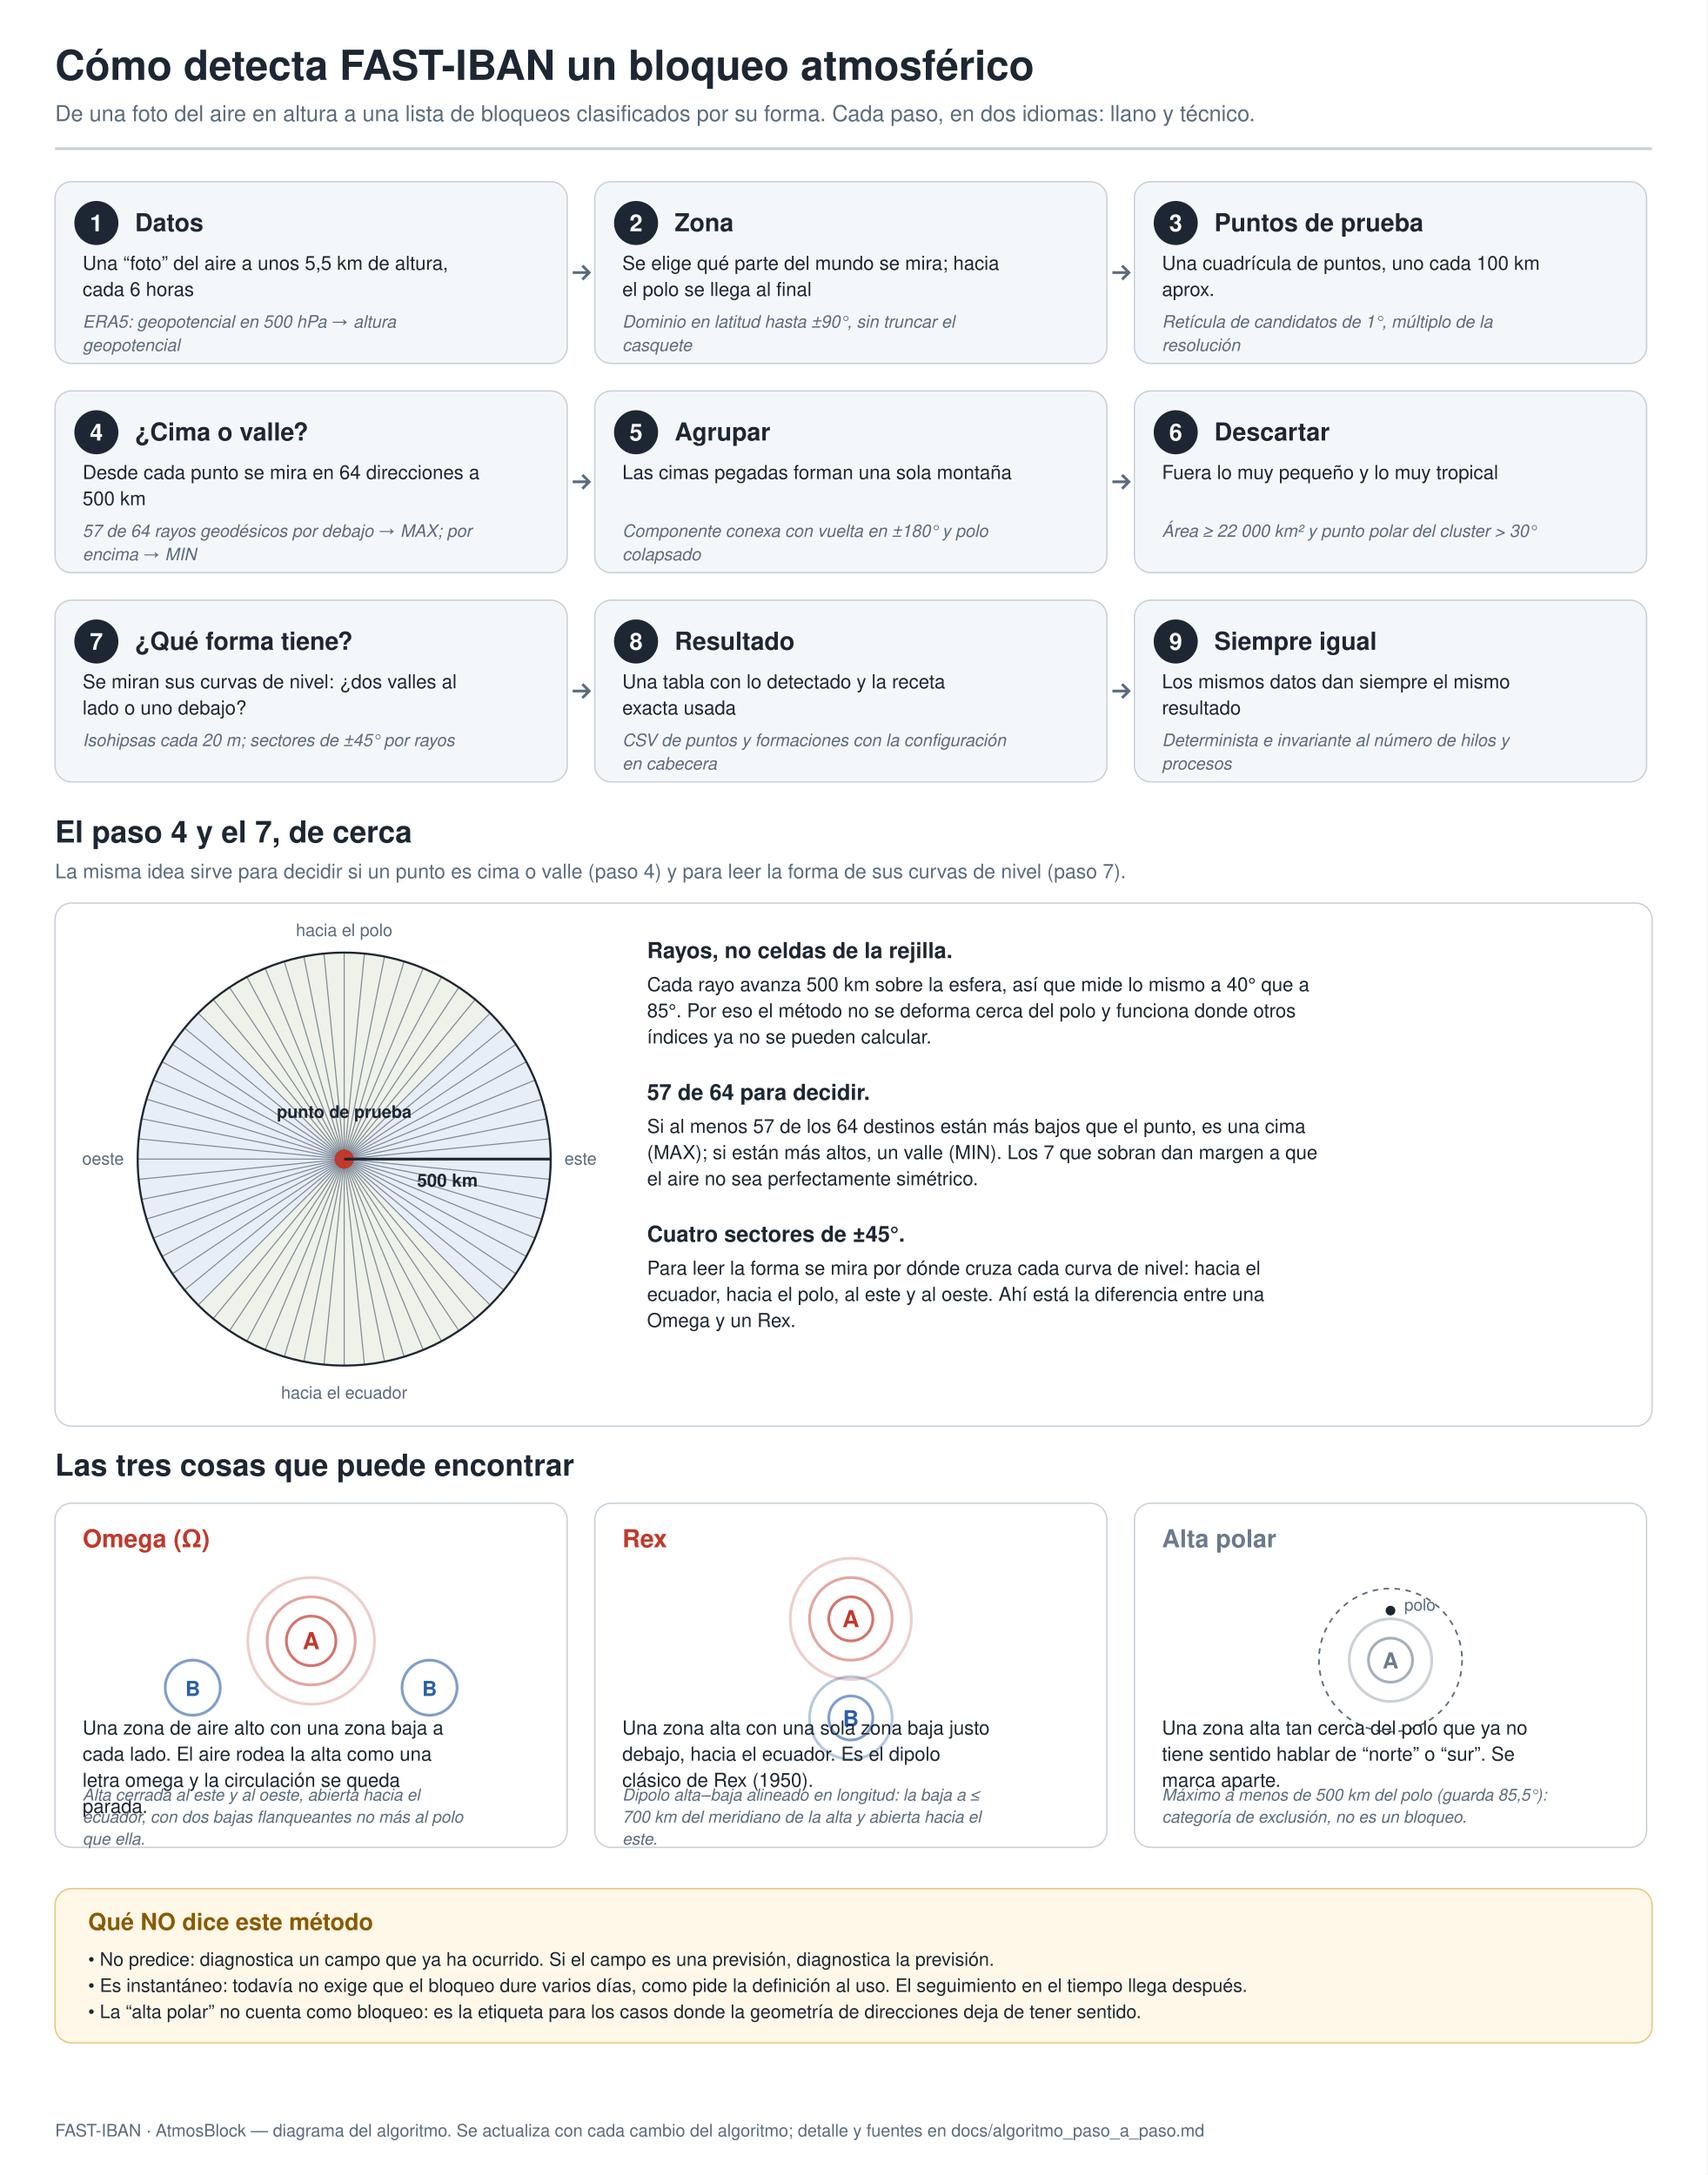
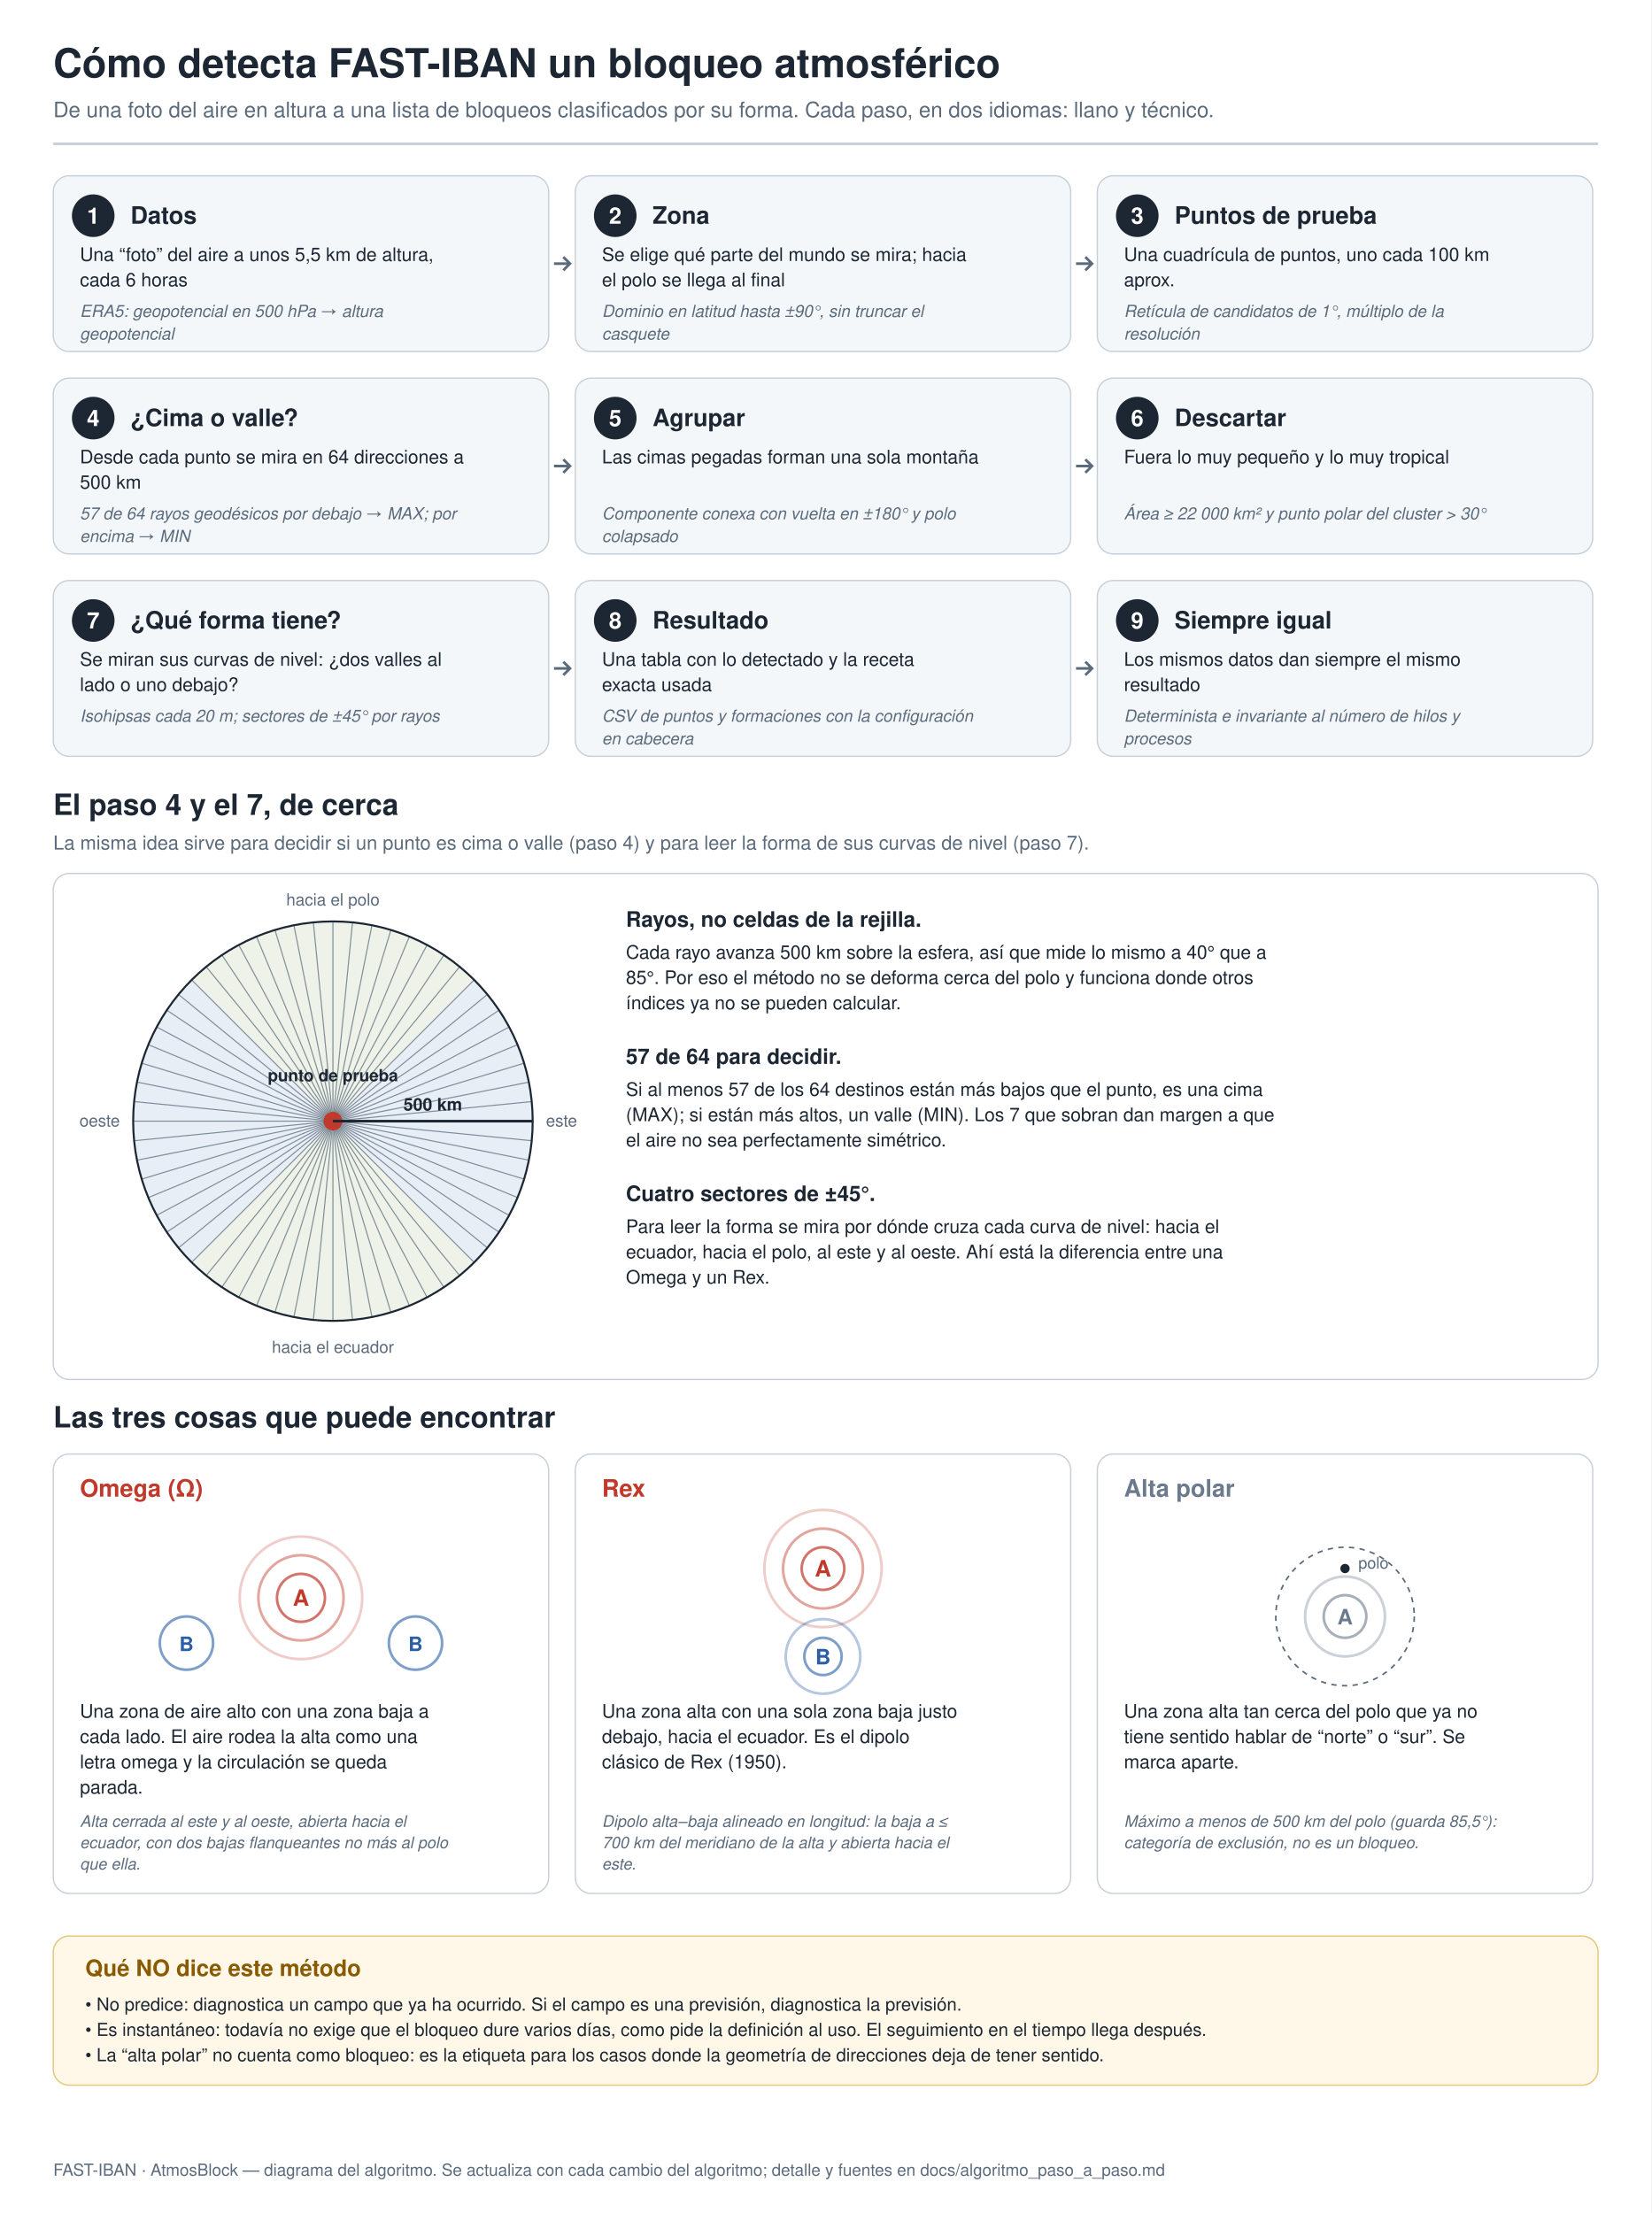
- <svg xmlns="http://www.w3.org/2000/svg" viewBox="0 0 1240 1580" width="1240" height="1580" role="img" aria-label="Cómo funciona FAST-IBAN paso a paso">
-   <rect width="1240" height="1580" fill="#ffffff" />
+ <svg xmlns="http://www.w3.org/2000/svg" viewBox="0 0 1240 1662" width="1240" height="1662" role="img" aria-label="Cómo funciona FAST-IBAN paso a paso">
+   <rect width="1240" height="1662" fill="#ffffff" />
  <text x="40" y="58" font-family="Segoe UI, Helvetica, Arial, sans-serif" font-size="30" fill="#1d2733" font-weight="700" text-anchor="start">Cómo detecta FAST-IBAN un bloqueo atmosférico</text>
  <text x="40" y="88" font-family="Segoe UI, Helvetica, Arial, sans-serif" font-size="16" fill="#5b6b7c" font-weight="400" text-anchor="start">De una foto del aire en altura a una lista de bloqueos clasificados por su forma. Cada paso, en dos idiomas: llano y técnico.</text>
  <line x1="40" y1="108" x2="1200" y2="108" stroke="#c7d0d9" stroke-width="2" />
  <rect x="40" y="132" width="372" height="132" rx="12" fill="#f4f7fa" stroke="#c7d0d9" />
  <circle cx="70" cy="162" r="16" fill="#1d2733" />
  <text x="70" y="168" font-family="Segoe UI, Helvetica, Arial, sans-serif" font-size="17" fill="#ffffff" font-weight="700" text-anchor="middle">1</text>
  <text x="98" y="168" font-family="Segoe UI, Helvetica, Arial, sans-serif" font-size="18" fill="#1d2733" font-weight="600" text-anchor="start">Datos</text>
  <text x="60" y="196" font-family="Segoe UI, Helvetica, Arial, sans-serif" font-size="14" fill="#1d2733" font-weight="400" text-anchor="start">Una “foto” del aire a unos 5,5 km de altura,</text>
  <text x="60" y="215" font-family="Segoe UI, Helvetica, Arial, sans-serif" font-size="14" fill="#1d2733" font-weight="400" text-anchor="start">cada 6 horas</text>
  <text x="60" y="238" font-family="Segoe UI, Helvetica, Arial, sans-serif" font-size="12.5" fill="#5b6b7c" font-weight="400" text-anchor="start" font-style="italic">ERA5: geopotencial en 500 hPa → altura</text>
  <text x="60" y="255" font-family="Segoe UI, Helvetica, Arial, sans-serif" font-size="12.5" fill="#5b6b7c" font-weight="400" text-anchor="start" font-style="italic">geopotencial</text>
  <path d="M416 198.0 l12 0 m-5 -5 l5 5 l-5 5" stroke="#5b6b7c" stroke-width="2" fill="none" />
  <rect x="432" y="132" width="372" height="132" rx="12" fill="#f4f7fa" stroke="#c7d0d9" />
  <circle cx="462" cy="162" r="16" fill="#1d2733" />
  <text x="462" y="168" font-family="Segoe UI, Helvetica, Arial, sans-serif" font-size="17" fill="#ffffff" font-weight="700" text-anchor="middle">2</text>
  <text x="490" y="168" font-family="Segoe UI, Helvetica, Arial, sans-serif" font-size="18" fill="#1d2733" font-weight="600" text-anchor="start">Zona</text>
  <text x="452" y="196" font-family="Segoe UI, Helvetica, Arial, sans-serif" font-size="14" fill="#1d2733" font-weight="400" text-anchor="start">Se elige qué parte del mundo se mira; hacia</text>
  <text x="452" y="215" font-family="Segoe UI, Helvetica, Arial, sans-serif" font-size="14" fill="#1d2733" font-weight="400" text-anchor="start">el polo se llega al final</text>
  <text x="452" y="238" font-family="Segoe UI, Helvetica, Arial, sans-serif" font-size="12.5" fill="#5b6b7c" font-weight="400" text-anchor="start" font-style="italic">Dominio en latitud hasta ±90°, sin truncar el</text>
  <text x="452" y="255" font-family="Segoe UI, Helvetica, Arial, sans-serif" font-size="12.5" fill="#5b6b7c" font-weight="400" text-anchor="start" font-style="italic">casquete</text>
  <path d="M808 198.0 l12 0 m-5 -5 l5 5 l-5 5" stroke="#5b6b7c" stroke-width="2" fill="none" />
  <rect x="824" y="132" width="372" height="132" rx="12" fill="#f4f7fa" stroke="#c7d0d9" />
  <circle cx="854" cy="162" r="16" fill="#1d2733" />
  <text x="854" y="168" font-family="Segoe UI, Helvetica, Arial, sans-serif" font-size="17" fill="#ffffff" font-weight="700" text-anchor="middle">3</text>
  <text x="882" y="168" font-family="Segoe UI, Helvetica, Arial, sans-serif" font-size="18" fill="#1d2733" font-weight="600" text-anchor="start">Puntos de prueba</text>
  <text x="844" y="196" font-family="Segoe UI, Helvetica, Arial, sans-serif" font-size="14" fill="#1d2733" font-weight="400" text-anchor="start">Una cuadrícula de puntos, uno cada 100 km</text>
  <text x="844" y="215" font-family="Segoe UI, Helvetica, Arial, sans-serif" font-size="14" fill="#1d2733" font-weight="400" text-anchor="start">aprox.</text>
  <text x="844" y="238" font-family="Segoe UI, Helvetica, Arial, sans-serif" font-size="12.5" fill="#5b6b7c" font-weight="400" text-anchor="start" font-style="italic">Retícula de candidatos de 1°, múltiplo de la</text>
  <text x="844" y="255" font-family="Segoe UI, Helvetica, Arial, sans-serif" font-size="12.5" fill="#5b6b7c" font-weight="400" text-anchor="start" font-style="italic">resolución</text>
  <rect x="40" y="284" width="372" height="132" rx="12" fill="#f4f7fa" stroke="#c7d0d9" />
  <circle cx="70" cy="314" r="16" fill="#1d2733" />
  <text x="70" y="320" font-family="Segoe UI, Helvetica, Arial, sans-serif" font-size="17" fill="#ffffff" font-weight="700" text-anchor="middle">4</text>
  <text x="98" y="320" font-family="Segoe UI, Helvetica, Arial, sans-serif" font-size="18" fill="#1d2733" font-weight="600" text-anchor="start">¿Cima o valle?</text>
  <text x="60" y="348" font-family="Segoe UI, Helvetica, Arial, sans-serif" font-size="14" fill="#1d2733" font-weight="400" text-anchor="start">Desde cada punto se mira en 64 direcciones a</text>
  <text x="60" y="367" font-family="Segoe UI, Helvetica, Arial, sans-serif" font-size="14" fill="#1d2733" font-weight="400" text-anchor="start">500 km</text>
  <text x="60" y="390" font-family="Segoe UI, Helvetica, Arial, sans-serif" font-size="12.5" fill="#5b6b7c" font-weight="400" text-anchor="start" font-style="italic">57 de 64 rayos geodésicos por debajo → MAX; por</text>
  <text x="60" y="407" font-family="Segoe UI, Helvetica, Arial, sans-serif" font-size="12.5" fill="#5b6b7c" font-weight="400" text-anchor="start" font-style="italic">encima → MIN</text>
  <path d="M416 350.0 l12 0 m-5 -5 l5 5 l-5 5" stroke="#5b6b7c" stroke-width="2" fill="none" />
  <rect x="432" y="284" width="372" height="132" rx="12" fill="#f4f7fa" stroke="#c7d0d9" />
  <circle cx="462" cy="314" r="16" fill="#1d2733" />
  <text x="462" y="320" font-family="Segoe UI, Helvetica, Arial, sans-serif" font-size="17" fill="#ffffff" font-weight="700" text-anchor="middle">5</text>
  <text x="490" y="320" font-family="Segoe UI, Helvetica, Arial, sans-serif" font-size="18" fill="#1d2733" font-weight="600" text-anchor="start">Agrupar</text>
  <text x="452" y="348" font-family="Segoe UI, Helvetica, Arial, sans-serif" font-size="14" fill="#1d2733" font-weight="400" text-anchor="start">Las cimas pegadas forman una sola montaña</text>
  <text x="452" y="390" font-family="Segoe UI, Helvetica, Arial, sans-serif" font-size="12.5" fill="#5b6b7c" font-weight="400" text-anchor="start" font-style="italic">Componente conexa con vuelta en ±180° y polo</text>
  <text x="452" y="407" font-family="Segoe UI, Helvetica, Arial, sans-serif" font-size="12.5" fill="#5b6b7c" font-weight="400" text-anchor="start" font-style="italic">colapsado</text>
  <path d="M808 350.0 l12 0 m-5 -5 l5 5 l-5 5" stroke="#5b6b7c" stroke-width="2" fill="none" />
  <rect x="824" y="284" width="372" height="132" rx="12" fill="#f4f7fa" stroke="#c7d0d9" />
  <circle cx="854" cy="314" r="16" fill="#1d2733" />
  <text x="854" y="320" font-family="Segoe UI, Helvetica, Arial, sans-serif" font-size="17" fill="#ffffff" font-weight="700" text-anchor="middle">6</text>
  <text x="882" y="320" font-family="Segoe UI, Helvetica, Arial, sans-serif" font-size="18" fill="#1d2733" font-weight="600" text-anchor="start">Descartar</text>
  <text x="844" y="348" font-family="Segoe UI, Helvetica, Arial, sans-serif" font-size="14" fill="#1d2733" font-weight="400" text-anchor="start">Fuera lo muy pequeño y lo muy tropical</text>
  <text x="844" y="390" font-family="Segoe UI, Helvetica, Arial, sans-serif" font-size="12.5" fill="#5b6b7c" font-weight="400" text-anchor="start" font-style="italic">Área ≥ 22 000 km² y punto polar del cluster &gt; 30°</text>
  <rect x="40" y="436" width="372" height="132" rx="12" fill="#f4f7fa" stroke="#c7d0d9" />
  <circle cx="70" cy="466" r="16" fill="#1d2733" />
  <text x="70" y="472" font-family="Segoe UI, Helvetica, Arial, sans-serif" font-size="17" fill="#ffffff" font-weight="700" text-anchor="middle">7</text>
  <text x="98" y="472" font-family="Segoe UI, Helvetica, Arial, sans-serif" font-size="18" fill="#1d2733" font-weight="600" text-anchor="start">¿Qué forma tiene?</text>
  <text x="60" y="500" font-family="Segoe UI, Helvetica, Arial, sans-serif" font-size="14" fill="#1d2733" font-weight="400" text-anchor="start">Se miran sus curvas de nivel: ¿dos valles al</text>
  <text x="60" y="519" font-family="Segoe UI, Helvetica, Arial, sans-serif" font-size="14" fill="#1d2733" font-weight="400" text-anchor="start">lado o uno debajo?</text>
  <text x="60" y="542" font-family="Segoe UI, Helvetica, Arial, sans-serif" font-size="12.5" fill="#5b6b7c" font-weight="400" text-anchor="start" font-style="italic">Isohipsas cada 20 m; sectores de ±45° por rayos</text>
  <path d="M416 502.0 l12 0 m-5 -5 l5 5 l-5 5" stroke="#5b6b7c" stroke-width="2" fill="none" />
  <rect x="432" y="436" width="372" height="132" rx="12" fill="#f4f7fa" stroke="#c7d0d9" />
  <circle cx="462" cy="466" r="16" fill="#1d2733" />
  <text x="462" y="472" font-family="Segoe UI, Helvetica, Arial, sans-serif" font-size="17" fill="#ffffff" font-weight="700" text-anchor="middle">8</text>
  <text x="490" y="472" font-family="Segoe UI, Helvetica, Arial, sans-serif" font-size="18" fill="#1d2733" font-weight="600" text-anchor="start">Resultado</text>
  <text x="452" y="500" font-family="Segoe UI, Helvetica, Arial, sans-serif" font-size="14" fill="#1d2733" font-weight="400" text-anchor="start">Una tabla con lo detectado y la receta</text>
  <text x="452" y="519" font-family="Segoe UI, Helvetica, Arial, sans-serif" font-size="14" fill="#1d2733" font-weight="400" text-anchor="start">exacta usada</text>
  <text x="452" y="542" font-family="Segoe UI, Helvetica, Arial, sans-serif" font-size="12.5" fill="#5b6b7c" font-weight="400" text-anchor="start" font-style="italic">CSV de puntos y formaciones con la configuración</text>
  <text x="452" y="559" font-family="Segoe UI, Helvetica, Arial, sans-serif" font-size="12.5" fill="#5b6b7c" font-weight="400" text-anchor="start" font-style="italic">en cabecera</text>
  <path d="M808 502.0 l12 0 m-5 -5 l5 5 l-5 5" stroke="#5b6b7c" stroke-width="2" fill="none" />
  <rect x="824" y="436" width="372" height="132" rx="12" fill="#f4f7fa" stroke="#c7d0d9" />
  <circle cx="854" cy="466" r="16" fill="#1d2733" />
  <text x="854" y="472" font-family="Segoe UI, Helvetica, Arial, sans-serif" font-size="17" fill="#ffffff" font-weight="700" text-anchor="middle">9</text>
  <text x="882" y="472" font-family="Segoe UI, Helvetica, Arial, sans-serif" font-size="18" fill="#1d2733" font-weight="600" text-anchor="start">Siempre igual</text>
  <text x="844" y="500" font-family="Segoe UI, Helvetica, Arial, sans-serif" font-size="14" fill="#1d2733" font-weight="400" text-anchor="start">Los mismos datos dan siempre el mismo</text>
  <text x="844" y="519" font-family="Segoe UI, Helvetica, Arial, sans-serif" font-size="14" fill="#1d2733" font-weight="400" text-anchor="start">resultado</text>
  <text x="844" y="542" font-family="Segoe UI, Helvetica, Arial, sans-serif" font-size="12.5" fill="#5b6b7c" font-weight="400" text-anchor="start" font-style="italic">Determinista e invariante al número de hilos y</text>
  <text x="844" y="559" font-family="Segoe UI, Helvetica, Arial, sans-serif" font-size="12.5" fill="#5b6b7c" font-weight="400" text-anchor="start" font-style="italic">procesos</text>
  <text x="40" y="612" font-family="Segoe UI, Helvetica, Arial, sans-serif" font-size="22" fill="#1d2733" font-weight="700" text-anchor="start">El paso 4 y el 7, de cerca</text>
  <text x="40" y="638" font-family="Segoe UI, Helvetica, Arial, sans-serif" font-size="14.5" fill="#5b6b7c" font-weight="400" text-anchor="start">La misma idea sirve para decidir si un punto es cima o valle (paso 4) y para leer la forma de sus curvas de nivel (paso 7).</text>
  <rect x="40" y="656" width="1160" height="380" rx="12" fill="#ffffff" stroke="#c7d0d9" />
  <path d="M250 842 L143.9 948.1 A150 150 0 0 1 143.9 735.9 Z" fill="#e8eef5" stroke="none" />
  <path d="M250 842 L356.1 735.9 A150 150 0 0 1 356.1 948.1 Z" fill="#e8eef5" stroke="none" />
  <path d="M250 842 L356.1 948.1 A150 150 0 0 1 143.9 948.1 Z" fill="#eef2e8" stroke="none" />
  <path d="M250 842 L143.9 735.9 A150 150 0 0 1 356.1 735.9 Z" fill="#eef2e8" stroke="none" />
  <line x1="250" y1="842" x2="250.0" y2="692.0" stroke="#5b6b7c" stroke-width="0.8" opacity="0.75" />
  <line x1="250" y1="842" x2="264.7" y2="692.7" stroke="#5b6b7c" stroke-width="0.8" opacity="0.75" />
  <line x1="250" y1="842" x2="279.3" y2="694.9" stroke="#5b6b7c" stroke-width="0.8" opacity="0.75" />
  <line x1="250" y1="842" x2="293.5" y2="698.5" stroke="#5b6b7c" stroke-width="0.8" opacity="0.75" />
  <line x1="250" y1="842" x2="307.4" y2="703.4" stroke="#5b6b7c" stroke-width="0.8" opacity="0.75" />
  <line x1="250" y1="842" x2="320.7" y2="709.7" stroke="#5b6b7c" stroke-width="0.8" opacity="0.75" />
  <line x1="250" y1="842" x2="333.3" y2="717.3" stroke="#5b6b7c" stroke-width="0.8" opacity="0.75" />
  <line x1="250" y1="842" x2="345.2" y2="726.0" stroke="#5b6b7c" stroke-width="0.8" opacity="0.75" />
  <line x1="250" y1="842" x2="356.1" y2="735.9" stroke="#5b6b7c" stroke-width="0.8" opacity="0.75" />
  <line x1="250" y1="842" x2="366.0" y2="746.8" stroke="#5b6b7c" stroke-width="0.8" opacity="0.75" />
  <line x1="250" y1="842" x2="374.7" y2="758.7" stroke="#5b6b7c" stroke-width="0.8" opacity="0.75" />
  <line x1="250" y1="842" x2="382.3" y2="771.3" stroke="#5b6b7c" stroke-width="0.8" opacity="0.75" />
  <line x1="250" y1="842" x2="388.6" y2="784.6" stroke="#5b6b7c" stroke-width="0.8" opacity="0.75" />
  <line x1="250" y1="842" x2="393.5" y2="798.5" stroke="#5b6b7c" stroke-width="0.8" opacity="0.75" />
  <line x1="250" y1="842" x2="397.1" y2="812.7" stroke="#5b6b7c" stroke-width="0.8" opacity="0.75" />
  <line x1="250" y1="842" x2="399.3" y2="827.3" stroke="#5b6b7c" stroke-width="0.8" opacity="0.75" />
  <line x1="250" y1="842" x2="400.0" y2="842.0" stroke="#5b6b7c" stroke-width="0.8" opacity="0.75" />
  <line x1="250" y1="842" x2="399.3" y2="856.7" stroke="#5b6b7c" stroke-width="0.8" opacity="0.75" />
  <line x1="250" y1="842" x2="397.1" y2="871.3" stroke="#5b6b7c" stroke-width="0.8" opacity="0.75" />
  <line x1="250" y1="842" x2="393.5" y2="885.5" stroke="#5b6b7c" stroke-width="0.8" opacity="0.75" />
  <line x1="250" y1="842" x2="388.6" y2="899.4" stroke="#5b6b7c" stroke-width="0.8" opacity="0.75" />
  <line x1="250" y1="842" x2="382.3" y2="912.7" stroke="#5b6b7c" stroke-width="0.8" opacity="0.75" />
  <line x1="250" y1="842" x2="374.7" y2="925.3" stroke="#5b6b7c" stroke-width="0.8" opacity="0.75" />
  <line x1="250" y1="842" x2="366.0" y2="937.2" stroke="#5b6b7c" stroke-width="0.8" opacity="0.75" />
  <line x1="250" y1="842" x2="356.1" y2="948.1" stroke="#5b6b7c" stroke-width="0.8" opacity="0.75" />
  <line x1="250" y1="842" x2="345.2" y2="958.0" stroke="#5b6b7c" stroke-width="0.8" opacity="0.75" />
  <line x1="250" y1="842" x2="333.3" y2="966.7" stroke="#5b6b7c" stroke-width="0.8" opacity="0.75" />
  <line x1="250" y1="842" x2="320.7" y2="974.3" stroke="#5b6b7c" stroke-width="0.8" opacity="0.75" />
  <line x1="250" y1="842" x2="307.4" y2="980.6" stroke="#5b6b7c" stroke-width="0.8" opacity="0.75" />
  <line x1="250" y1="842" x2="293.5" y2="985.5" stroke="#5b6b7c" stroke-width="0.8" opacity="0.75" />
  <line x1="250" y1="842" x2="279.3" y2="989.1" stroke="#5b6b7c" stroke-width="0.8" opacity="0.75" />
  <line x1="250" y1="842" x2="264.7" y2="991.3" stroke="#5b6b7c" stroke-width="0.8" opacity="0.75" />
  <line x1="250" y1="842" x2="250.0" y2="992.0" stroke="#5b6b7c" stroke-width="0.8" opacity="0.75" />
  <line x1="250" y1="842" x2="235.3" y2="991.3" stroke="#5b6b7c" stroke-width="0.8" opacity="0.75" />
  <line x1="250" y1="842" x2="220.7" y2="989.1" stroke="#5b6b7c" stroke-width="0.8" opacity="0.75" />
  <line x1="250" y1="842" x2="206.5" y2="985.5" stroke="#5b6b7c" stroke-width="0.8" opacity="0.75" />
  <line x1="250" y1="842" x2="192.6" y2="980.6" stroke="#5b6b7c" stroke-width="0.8" opacity="0.75" />
  <line x1="250" y1="842" x2="179.3" y2="974.3" stroke="#5b6b7c" stroke-width="0.8" opacity="0.75" />
  <line x1="250" y1="842" x2="166.7" y2="966.7" stroke="#5b6b7c" stroke-width="0.8" opacity="0.75" />
  <line x1="250" y1="842" x2="154.8" y2="958.0" stroke="#5b6b7c" stroke-width="0.8" opacity="0.75" />
  <line x1="250" y1="842" x2="143.9" y2="948.1" stroke="#5b6b7c" stroke-width="0.8" opacity="0.75" />
  <line x1="250" y1="842" x2="134.0" y2="937.2" stroke="#5b6b7c" stroke-width="0.8" opacity="0.75" />
  <line x1="250" y1="842" x2="125.3" y2="925.3" stroke="#5b6b7c" stroke-width="0.8" opacity="0.75" />
  <line x1="250" y1="842" x2="117.7" y2="912.7" stroke="#5b6b7c" stroke-width="0.8" opacity="0.75" />
  <line x1="250" y1="842" x2="111.4" y2="899.4" stroke="#5b6b7c" stroke-width="0.8" opacity="0.75" />
  <line x1="250" y1="842" x2="106.5" y2="885.5" stroke="#5b6b7c" stroke-width="0.8" opacity="0.75" />
  <line x1="250" y1="842" x2="102.9" y2="871.3" stroke="#5b6b7c" stroke-width="0.8" opacity="0.75" />
  <line x1="250" y1="842" x2="100.7" y2="856.7" stroke="#5b6b7c" stroke-width="0.8" opacity="0.75" />
  <line x1="250" y1="842" x2="100.0" y2="842.0" stroke="#5b6b7c" stroke-width="0.8" opacity="0.75" />
  <line x1="250" y1="842" x2="100.7" y2="827.3" stroke="#5b6b7c" stroke-width="0.8" opacity="0.75" />
  <line x1="250" y1="842" x2="102.9" y2="812.7" stroke="#5b6b7c" stroke-width="0.8" opacity="0.75" />
  <line x1="250" y1="842" x2="106.5" y2="798.5" stroke="#5b6b7c" stroke-width="0.8" opacity="0.75" />
  <line x1="250" y1="842" x2="111.4" y2="784.6" stroke="#5b6b7c" stroke-width="0.8" opacity="0.75" />
  <line x1="250" y1="842" x2="117.7" y2="771.3" stroke="#5b6b7c" stroke-width="0.8" opacity="0.75" />
  <line x1="250" y1="842" x2="125.3" y2="758.7" stroke="#5b6b7c" stroke-width="0.8" opacity="0.75" />
  <line x1="250" y1="842" x2="134.0" y2="746.8" stroke="#5b6b7c" stroke-width="0.8" opacity="0.75" />
  <line x1="250" y1="842" x2="143.9" y2="735.9" stroke="#5b6b7c" stroke-width="0.8" opacity="0.75" />
  <line x1="250" y1="842" x2="154.8" y2="726.0" stroke="#5b6b7c" stroke-width="0.8" opacity="0.75" />
  <line x1="250" y1="842" x2="166.7" y2="717.3" stroke="#5b6b7c" stroke-width="0.8" opacity="0.75" />
  <line x1="250" y1="842" x2="179.3" y2="709.7" stroke="#5b6b7c" stroke-width="0.8" opacity="0.75" />
  <line x1="250" y1="842" x2="192.6" y2="703.4" stroke="#5b6b7c" stroke-width="0.8" opacity="0.75" />
  <line x1="250" y1="842" x2="206.5" y2="698.5" stroke="#5b6b7c" stroke-width="0.8" opacity="0.75" />
  <line x1="250" y1="842" x2="220.7" y2="694.9" stroke="#5b6b7c" stroke-width="0.8" opacity="0.75" />
  <line x1="250" y1="842" x2="235.3" y2="692.7" stroke="#5b6b7c" stroke-width="0.8" opacity="0.75" />
  <circle cx="250" cy="842" r="150" fill="none" stroke="#1d2733" stroke-width="1.5" />
  <circle cx="250" cy="842" r="7" fill="#c0392b" />
  <text x="250" y="812" font-family="Segoe UI, Helvetica, Arial, sans-serif" font-size="12.5" fill="#1d2733" font-weight="600" text-anchor="middle">punto de prueba</text>
  <line x1="250" y1="842" x2="400" y2="842" stroke="#1d2733" stroke-width="2" />
-   <text x="325.0" y="862" font-family="Segoe UI, Helvetica, Arial, sans-serif" font-size="13" fill="#1d2733" font-weight="600" text-anchor="middle">500 km</text>
+   <text x="325.0" y="834" font-family="Segoe UI, Helvetica, Arial, sans-serif" font-size="13" fill="#1d2733" font-weight="600" text-anchor="middle">500 km</text>
  <text x="250" y="1016" font-family="Segoe UI, Helvetica, Arial, sans-serif" font-size="12.5" fill="#5b6b7c" font-weight="400" text-anchor="middle">hacia el ecuador</text>
  <text x="250" y="680" font-family="Segoe UI, Helvetica, Arial, sans-serif" font-size="12.5" fill="#5b6b7c" font-weight="400" text-anchor="middle">hacia el polo</text>
  <text x="410" y="846" font-family="Segoe UI, Helvetica, Arial, sans-serif" font-size="12.5" fill="#5b6b7c" font-weight="400" text-anchor="start">este</text>
  <text x="90" y="846" font-family="Segoe UI, Helvetica, Arial, sans-serif" font-size="12.5" fill="#5b6b7c" font-weight="400" text-anchor="end">oeste</text>
  <text x="470" y="696" font-family="Segoe UI, Helvetica, Arial, sans-serif" font-size="16" fill="#1d2733" font-weight="600" text-anchor="start">Rayos, no celdas de la rejilla.</text>
  <text x="470" y="720" font-family="Segoe UI, Helvetica, Arial, sans-serif" font-size="14" fill="#1d2733" font-weight="400" text-anchor="start">Cada rayo avanza 500 km sobre la esfera, así que mide lo mismo a 40° que a</text>
  <text x="470" y="739" font-family="Segoe UI, Helvetica, Arial, sans-serif" font-size="14" fill="#1d2733" font-weight="400" text-anchor="start">85°. Por eso el método no se deforma cerca del polo y funciona donde otros</text>
  <text x="470" y="758" font-family="Segoe UI, Helvetica, Arial, sans-serif" font-size="14" fill="#1d2733" font-weight="400" text-anchor="start">índices ya no se pueden calcular.</text>
  <text x="470" y="799" font-family="Segoe UI, Helvetica, Arial, sans-serif" font-size="16" fill="#1d2733" font-weight="600" text-anchor="start">57 de 64 para decidir.</text>
  <text x="470" y="823" font-family="Segoe UI, Helvetica, Arial, sans-serif" font-size="14" fill="#1d2733" font-weight="400" text-anchor="start">Si al menos 57 de los 64 destinos están más bajos que el punto, es una cima</text>
  <text x="470" y="842" font-family="Segoe UI, Helvetica, Arial, sans-serif" font-size="14" fill="#1d2733" font-weight="400" text-anchor="start">(MAX); si están más altos, un valle (MIN). Los 7 que sobran dan margen a que</text>
  <text x="470" y="861" font-family="Segoe UI, Helvetica, Arial, sans-serif" font-size="14" fill="#1d2733" font-weight="400" text-anchor="start">el aire no sea perfectamente simétrico.</text>
  <text x="470" y="902" font-family="Segoe UI, Helvetica, Arial, sans-serif" font-size="16" fill="#1d2733" font-weight="600" text-anchor="start">Cuatro sectores de ±45°.</text>
  <text x="470" y="926" font-family="Segoe UI, Helvetica, Arial, sans-serif" font-size="14" fill="#1d2733" font-weight="400" text-anchor="start">Para leer la forma se mira por dónde cruza cada curva de nivel: hacia el</text>
  <text x="470" y="945" font-family="Segoe UI, Helvetica, Arial, sans-serif" font-size="14" fill="#1d2733" font-weight="400" text-anchor="start">ecuador, hacia el polo, al este y al oeste. Ahí está la diferencia entre una</text>
  <text x="470" y="964" font-family="Segoe UI, Helvetica, Arial, sans-serif" font-size="14" fill="#1d2733" font-weight="400" text-anchor="start">Omega y un Rex.</text>
  <text x="40" y="1072" font-family="Segoe UI, Helvetica, Arial, sans-serif" font-size="22" fill="#1d2733" font-weight="700" text-anchor="start">Las tres cosas que puede encontrar</text>
-   <rect x="40" y="1092" width="372" height="250" rx="12" fill="#ffffff" stroke="#c7d0d9" />
+   <rect x="40" y="1092" width="372" height="330" rx="12" fill="#ffffff" stroke="#c7d0d9" />
  <text x="60" y="1124" font-family="Segoe UI, Helvetica, Arial, sans-serif" font-size="18" fill="#c0392b" font-weight="700" text-anchor="start">Omega (Ω)</text>
-   <circle cx="226.0" cy="1192" r="46" fill="none" stroke="#c0392b" stroke-width="2" opacity="0.25" />
-   <circle cx="226.0" cy="1192" r="32" fill="none" stroke="#c0392b" stroke-width="2" opacity="0.45" />
-   <circle cx="226.0" cy="1192" r="18" fill="none" stroke="#c0392b" stroke-width="2" opacity="0.7" />
-   <text x="226.0" y="1198" font-family="Segoe UI, Helvetica, Arial, sans-serif" font-size="17" fill="#c0392b" font-weight="700" text-anchor="middle">A</text>
-   <circle cx="140.0" cy="1226" r="20" fill="none" stroke="#2a5fa8" stroke-width="2" opacity="0.6" />
-   <text x="140.0" y="1232" font-family="Segoe UI, Helvetica, Arial, sans-serif" font-size="15" fill="#2a5fa8" font-weight="700" text-anchor="middle">B</text>
-   <circle cx="312.0" cy="1226" r="20" fill="none" stroke="#2a5fa8" stroke-width="2" opacity="0.6" />
-   <text x="312.0" y="1232" font-family="Segoe UI, Helvetica, Arial, sans-serif" font-size="15" fill="#2a5fa8" font-weight="700" text-anchor="middle">B</text>
-   <text x="60" y="1260" font-family="Segoe UI, Helvetica, Arial, sans-serif" font-size="14" fill="#1d2733" font-weight="400" text-anchor="start">Una zona de aire alto con una zona baja a</text>
-   <text x="60" y="1279" font-family="Segoe UI, Helvetica, Arial, sans-serif" font-size="14" fill="#1d2733" font-weight="400" text-anchor="start">cada lado. El aire rodea la alta como una</text>
-   <text x="60" y="1298" font-family="Segoe UI, Helvetica, Arial, sans-serif" font-size="14" fill="#1d2733" font-weight="400" text-anchor="start">letra omega y la circulación se queda</text>
-   <text x="60" y="1317" font-family="Segoe UI, Helvetica, Arial, sans-serif" font-size="14" fill="#1d2733" font-weight="400" text-anchor="start">parada.</text>
-   <text x="60" y="1308" font-family="Segoe UI, Helvetica, Arial, sans-serif" font-size="12" fill="#5b6b7c" font-weight="400" text-anchor="start" font-style="italic">Alta cerrada al este y al oeste, abierta hacia el</text>
-   <text x="60" y="1324" font-family="Segoe UI, Helvetica, Arial, sans-serif" font-size="12" fill="#5b6b7c" font-weight="400" text-anchor="start" font-style="italic">ecuador, con dos bajas flanqueantes no más al polo</text>
-   <text x="60" y="1340" font-family="Segoe UI, Helvetica, Arial, sans-serif" font-size="12" fill="#5b6b7c" font-weight="400" text-anchor="start" font-style="italic">que ella.</text>
-   <rect x="432" y="1092" width="372" height="250" rx="12" fill="#ffffff" stroke="#c7d0d9" />
+   <circle cx="226.0" cy="1200" r="46" fill="none" stroke="#c0392b" stroke-width="2" opacity="0.25" />
+   <circle cx="226.0" cy="1200" r="32" fill="none" stroke="#c0392b" stroke-width="2" opacity="0.45" />
+   <circle cx="226.0" cy="1200" r="18" fill="none" stroke="#c0392b" stroke-width="2" opacity="0.7" />
+   <text x="226.0" y="1206" font-family="Segoe UI, Helvetica, Arial, sans-serif" font-size="17" fill="#c0392b" font-weight="700" text-anchor="middle">A</text>
+   <circle cx="140.0" cy="1234" r="20" fill="none" stroke="#2a5fa8" stroke-width="2" opacity="0.6" />
+   <text x="140.0" y="1240" font-family="Segoe UI, Helvetica, Arial, sans-serif" font-size="15" fill="#2a5fa8" font-weight="700" text-anchor="middle">B</text>
+   <circle cx="312.0" cy="1234" r="20" fill="none" stroke="#2a5fa8" stroke-width="2" opacity="0.6" />
+   <text x="312.0" y="1240" font-family="Segoe UI, Helvetica, Arial, sans-serif" font-size="15" fill="#2a5fa8" font-weight="700" text-anchor="middle">B</text>
+   <text x="60" y="1290" font-family="Segoe UI, Helvetica, Arial, sans-serif" font-size="14" fill="#1d2733" font-weight="400" text-anchor="start">Una zona de aire alto con una zona baja a</text>
+   <text x="60" y="1309" font-family="Segoe UI, Helvetica, Arial, sans-serif" font-size="14" fill="#1d2733" font-weight="400" text-anchor="start">cada lado. El aire rodea la alta como una</text>
+   <text x="60" y="1328" font-family="Segoe UI, Helvetica, Arial, sans-serif" font-size="14" fill="#1d2733" font-weight="400" text-anchor="start">letra omega y la circulación se queda</text>
+   <text x="60" y="1347" font-family="Segoe UI, Helvetica, Arial, sans-serif" font-size="14" fill="#1d2733" font-weight="400" text-anchor="start">parada.</text>
+   <text x="60" y="1372" font-family="Segoe UI, Helvetica, Arial, sans-serif" font-size="12" fill="#5b6b7c" font-weight="400" text-anchor="start" font-style="italic">Alta cerrada al este y al oeste, abierta hacia el</text>
+   <text x="60" y="1388" font-family="Segoe UI, Helvetica, Arial, sans-serif" font-size="12" fill="#5b6b7c" font-weight="400" text-anchor="start" font-style="italic">ecuador, con dos bajas flanqueantes no más al polo</text>
+   <text x="60" y="1404" font-family="Segoe UI, Helvetica, Arial, sans-serif" font-size="12" fill="#5b6b7c" font-weight="400" text-anchor="start" font-style="italic">que ella.</text>
+   <rect x="432" y="1092" width="372" height="330" rx="12" fill="#ffffff" stroke="#c7d0d9" />
  <text x="452" y="1124" font-family="Segoe UI, Helvetica, Arial, sans-serif" font-size="18" fill="#c0392b" font-weight="700" text-anchor="start">Rex</text>
-   <circle cx="618.0" cy="1176" r="44" fill="none" stroke="#c0392b" stroke-width="2" opacity="0.25" />
-   <circle cx="618.0" cy="1176" r="30" fill="none" stroke="#c0392b" stroke-width="2" opacity="0.45" />
-   <circle cx="618.0" cy="1176" r="16" fill="none" stroke="#c0392b" stroke-width="2" opacity="0.7" />
-   <text x="618.0" y="1182" font-family="Segoe UI, Helvetica, Arial, sans-serif" font-size="17" fill="#c0392b" font-weight="700" text-anchor="middle">A</text>
-   <circle cx="618.0" cy="1248" r="30" fill="none" stroke="#2a5fa8" stroke-width="2" opacity="0.35" />
-   <circle cx="618.0" cy="1248" r="16" fill="none" stroke="#2a5fa8" stroke-width="2" opacity="0.6" />
-   <text x="618.0" y="1254" font-family="Segoe UI, Helvetica, Arial, sans-serif" font-size="16" fill="#2a5fa8" font-weight="700" text-anchor="middle">B</text>
-   <text x="452" y="1260" font-family="Segoe UI, Helvetica, Arial, sans-serif" font-size="14" fill="#1d2733" font-weight="400" text-anchor="start">Una zona alta con una sola zona baja justo</text>
-   <text x="452" y="1279" font-family="Segoe UI, Helvetica, Arial, sans-serif" font-size="14" fill="#1d2733" font-weight="400" text-anchor="start">debajo, hacia el ecuador. Es el dipolo</text>
-   <text x="452" y="1298" font-family="Segoe UI, Helvetica, Arial, sans-serif" font-size="14" fill="#1d2733" font-weight="400" text-anchor="start">clásico de Rex (1950).</text>
-   <text x="452" y="1308" font-family="Segoe UI, Helvetica, Arial, sans-serif" font-size="12" fill="#5b6b7c" font-weight="400" text-anchor="start" font-style="italic">Dipolo alta–baja alineado en longitud: la baja a ≤</text>
-   <text x="452" y="1324" font-family="Segoe UI, Helvetica, Arial, sans-serif" font-size="12" fill="#5b6b7c" font-weight="400" text-anchor="start" font-style="italic">700 km del meridiano de la alta y abierta hacia el</text>
-   <text x="452" y="1340" font-family="Segoe UI, Helvetica, Arial, sans-serif" font-size="12" fill="#5b6b7c" font-weight="400" text-anchor="start" font-style="italic">este.</text>
-   <rect x="824" y="1092" width="372" height="250" rx="12" fill="#ffffff" stroke="#c7d0d9" />
+   <circle cx="618.0" cy="1178" r="44" fill="none" stroke="#c0392b" stroke-width="2" opacity="0.25" />
+   <circle cx="618.0" cy="1178" r="30" fill="none" stroke="#c0392b" stroke-width="2" opacity="0.45" />
+   <circle cx="618.0" cy="1178" r="16" fill="none" stroke="#c0392b" stroke-width="2" opacity="0.7" />
+   <text x="618.0" y="1184" font-family="Segoe UI, Helvetica, Arial, sans-serif" font-size="17" fill="#c0392b" font-weight="700" text-anchor="middle">A</text>
+   <circle cx="618.0" cy="1244" r="28" fill="none" stroke="#2a5fa8" stroke-width="2" opacity="0.35" />
+   <circle cx="618.0" cy="1244" r="14" fill="none" stroke="#2a5fa8" stroke-width="2" opacity="0.6" />
+   <text x="618.0" y="1250" font-family="Segoe UI, Helvetica, Arial, sans-serif" font-size="16" fill="#2a5fa8" font-weight="700" text-anchor="middle">B</text>
+   <text x="452" y="1290" font-family="Segoe UI, Helvetica, Arial, sans-serif" font-size="14" fill="#1d2733" font-weight="400" text-anchor="start">Una zona alta con una sola zona baja justo</text>
+   <text x="452" y="1309" font-family="Segoe UI, Helvetica, Arial, sans-serif" font-size="14" fill="#1d2733" font-weight="400" text-anchor="start">debajo, hacia el ecuador. Es el dipolo</text>
+   <text x="452" y="1328" font-family="Segoe UI, Helvetica, Arial, sans-serif" font-size="14" fill="#1d2733" font-weight="400" text-anchor="start">clásico de Rex (1950).</text>
+   <text x="452" y="1372" font-family="Segoe UI, Helvetica, Arial, sans-serif" font-size="12" fill="#5b6b7c" font-weight="400" text-anchor="start" font-style="italic">Dipolo alta–baja alineado en longitud: la baja a ≤</text>
+   <text x="452" y="1388" font-family="Segoe UI, Helvetica, Arial, sans-serif" font-size="12" fill="#5b6b7c" font-weight="400" text-anchor="start" font-style="italic">700 km del meridiano de la alta y abierta hacia el</text>
+   <text x="452" y="1404" font-family="Segoe UI, Helvetica, Arial, sans-serif" font-size="12" fill="#5b6b7c" font-weight="400" text-anchor="start" font-style="italic">este.</text>
+   <rect x="824" y="1092" width="372" height="330" rx="12" fill="#ffffff" stroke="#c7d0d9" />
  <text x="844" y="1124" font-family="Segoe UI, Helvetica, Arial, sans-serif" font-size="18" fill="#6b7a8c" font-weight="700" text-anchor="start">Alta polar</text>
-   <circle cx="1010.0" cy="1206" r="52" fill="none" stroke="#5b6b7c" stroke-width="1.2" stroke-dasharray="4 4" />
-   <circle cx="1010.0" cy="1170" r="3.5" fill="#1d2733" />
-   <text x="1020.0" y="1170" font-family="Segoe UI, Helvetica, Arial, sans-serif" font-size="12" fill="#5b6b7c" font-weight="400" text-anchor="start">polo</text>
-   <circle cx="1010.0" cy="1206" r="30" fill="none" stroke="#6b7a8c" stroke-width="2" opacity="0.35" />
-   <circle cx="1010.0" cy="1206" r="16" fill="none" stroke="#6b7a8c" stroke-width="2" opacity="0.6" />
-   <text x="1010.0" y="1212" font-family="Segoe UI, Helvetica, Arial, sans-serif" font-size="16" fill="#6b7a8c" font-weight="700" text-anchor="middle">A</text>
-   <text x="844" y="1260" font-family="Segoe UI, Helvetica, Arial, sans-serif" font-size="14" fill="#1d2733" font-weight="400" text-anchor="start">Una zona alta tan cerca del polo que ya no</text>
-   <text x="844" y="1279" font-family="Segoe UI, Helvetica, Arial, sans-serif" font-size="14" fill="#1d2733" font-weight="400" text-anchor="start">tiene sentido hablar de “norte” o “sur”. Se</text>
-   <text x="844" y="1298" font-family="Segoe UI, Helvetica, Arial, sans-serif" font-size="14" fill="#1d2733" font-weight="400" text-anchor="start">marca aparte.</text>
-   <text x="844" y="1308" font-family="Segoe UI, Helvetica, Arial, sans-serif" font-size="12" fill="#5b6b7c" font-weight="400" text-anchor="start" font-style="italic">Máximo a menos de 500 km del polo (guarda 85,5°):</text>
-   <text x="844" y="1324" font-family="Segoe UI, Helvetica, Arial, sans-serif" font-size="12" fill="#5b6b7c" font-weight="400" text-anchor="start" font-style="italic">categoría de exclusión, no es un bloqueo.</text>
-   <rect x="40" y="1372" width="1160" height="112" rx="12" fill="#fff8e8" stroke="#e5c77a" />
-   <text x="64" y="1402" font-family="Segoe UI, Helvetica, Arial, sans-serif" font-size="17" fill="#8a5a00" font-weight="700" text-anchor="start">Qué NO dice este método</text>
-   <text x="64" y="1428" font-family="Segoe UI, Helvetica, Arial, sans-serif" font-size="13.5" fill="#1d2733" font-weight="400" text-anchor="start">• No predice: diagnostica un campo que ya ha ocurrido. Si el campo es una previsión, diagnostica la previsión.</text>
-   <text x="64" y="1447" font-family="Segoe UI, Helvetica, Arial, sans-serif" font-size="13.5" fill="#1d2733" font-weight="400" text-anchor="start">• Es instantáneo: todavía no exige que el bloqueo dure varios días, como pide la definición al uso. El seguimiento en el tiempo llega después.</text>
-   <text x="64" y="1466" font-family="Segoe UI, Helvetica, Arial, sans-serif" font-size="13.5" fill="#1d2733" font-weight="400" text-anchor="start">• La “alta polar” no cuenta como bloqueo: es la etiqueta para los casos donde la geometría de direcciones deja de tener sentido.</text>
-   <text x="40" y="1552" font-family="Segoe UI, Helvetica, Arial, sans-serif" font-size="12.5" fill="#5b6b7c" font-weight="400" text-anchor="start">FAST-IBAN · AtmosBlock — diagrama del algoritmo. Se actualiza con cada cambio del algoritmo; detalle y fuentes en docs/algoritmo_paso_a_paso.md</text>
+   <circle cx="1010.0" cy="1214" r="52" fill="none" stroke="#5b6b7c" stroke-width="1.2" stroke-dasharray="4 4" />
+   <circle cx="1010.0" cy="1178" r="3.5" fill="#1d2733" />
+   <text x="1020.0" y="1178" font-family="Segoe UI, Helvetica, Arial, sans-serif" font-size="12" fill="#5b6b7c" font-weight="400" text-anchor="start">polo</text>
+   <circle cx="1010.0" cy="1214" r="30" fill="none" stroke="#6b7a8c" stroke-width="2" opacity="0.35" />
+   <circle cx="1010.0" cy="1214" r="16" fill="none" stroke="#6b7a8c" stroke-width="2" opacity="0.6" />
+   <text x="1010.0" y="1220" font-family="Segoe UI, Helvetica, Arial, sans-serif" font-size="16" fill="#6b7a8c" font-weight="700" text-anchor="middle">A</text>
+   <text x="844" y="1290" font-family="Segoe UI, Helvetica, Arial, sans-serif" font-size="14" fill="#1d2733" font-weight="400" text-anchor="start">Una zona alta tan cerca del polo que ya no</text>
+   <text x="844" y="1309" font-family="Segoe UI, Helvetica, Arial, sans-serif" font-size="14" fill="#1d2733" font-weight="400" text-anchor="start">tiene sentido hablar de “norte” o “sur”. Se</text>
+   <text x="844" y="1328" font-family="Segoe UI, Helvetica, Arial, sans-serif" font-size="14" fill="#1d2733" font-weight="400" text-anchor="start">marca aparte.</text>
+   <text x="844" y="1372" font-family="Segoe UI, Helvetica, Arial, sans-serif" font-size="12" fill="#5b6b7c" font-weight="400" text-anchor="start" font-style="italic">Máximo a menos de 500 km del polo (guarda 85,5°):</text>
+   <text x="844" y="1388" font-family="Segoe UI, Helvetica, Arial, sans-serif" font-size="12" fill="#5b6b7c" font-weight="400" text-anchor="start" font-style="italic">categoría de exclusión, no es un bloqueo.</text>
+   <rect x="40" y="1454" width="1160" height="112" rx="12" fill="#fff8e8" stroke="#e5c77a" />
+   <text x="64" y="1484" font-family="Segoe UI, Helvetica, Arial, sans-serif" font-size="17" fill="#8a5a00" font-weight="700" text-anchor="start">Qué NO dice este método</text>
+   <text x="64" y="1510" font-family="Segoe UI, Helvetica, Arial, sans-serif" font-size="13.5" fill="#1d2733" font-weight="400" text-anchor="start">• No predice: diagnostica un campo que ya ha ocurrido. Si el campo es una previsión, diagnostica la previsión.</text>
+   <text x="64" y="1529" font-family="Segoe UI, Helvetica, Arial, sans-serif" font-size="13.5" fill="#1d2733" font-weight="400" text-anchor="start">• Es instantáneo: todavía no exige que el bloqueo dure varios días, como pide la definición al uso. El seguimiento en el tiempo llega después.</text>
+   <text x="64" y="1548" font-family="Segoe UI, Helvetica, Arial, sans-serif" font-size="13.5" fill="#1d2733" font-weight="400" text-anchor="start">• La “alta polar” no cuenta como bloqueo: es la etiqueta para los casos donde la geometría de direcciones deja de tener sentido.</text>
+   <text x="40" y="1634" font-family="Segoe UI, Helvetica, Arial, sans-serif" font-size="12.5" fill="#5b6b7c" font-weight="400" text-anchor="start">FAST-IBAN · AtmosBlock — diagrama del algoritmo. Se actualiza con cada cambio del algoritmo; detalle y fuentes en docs/algoritmo_paso_a_paso.md</text>
</svg>
